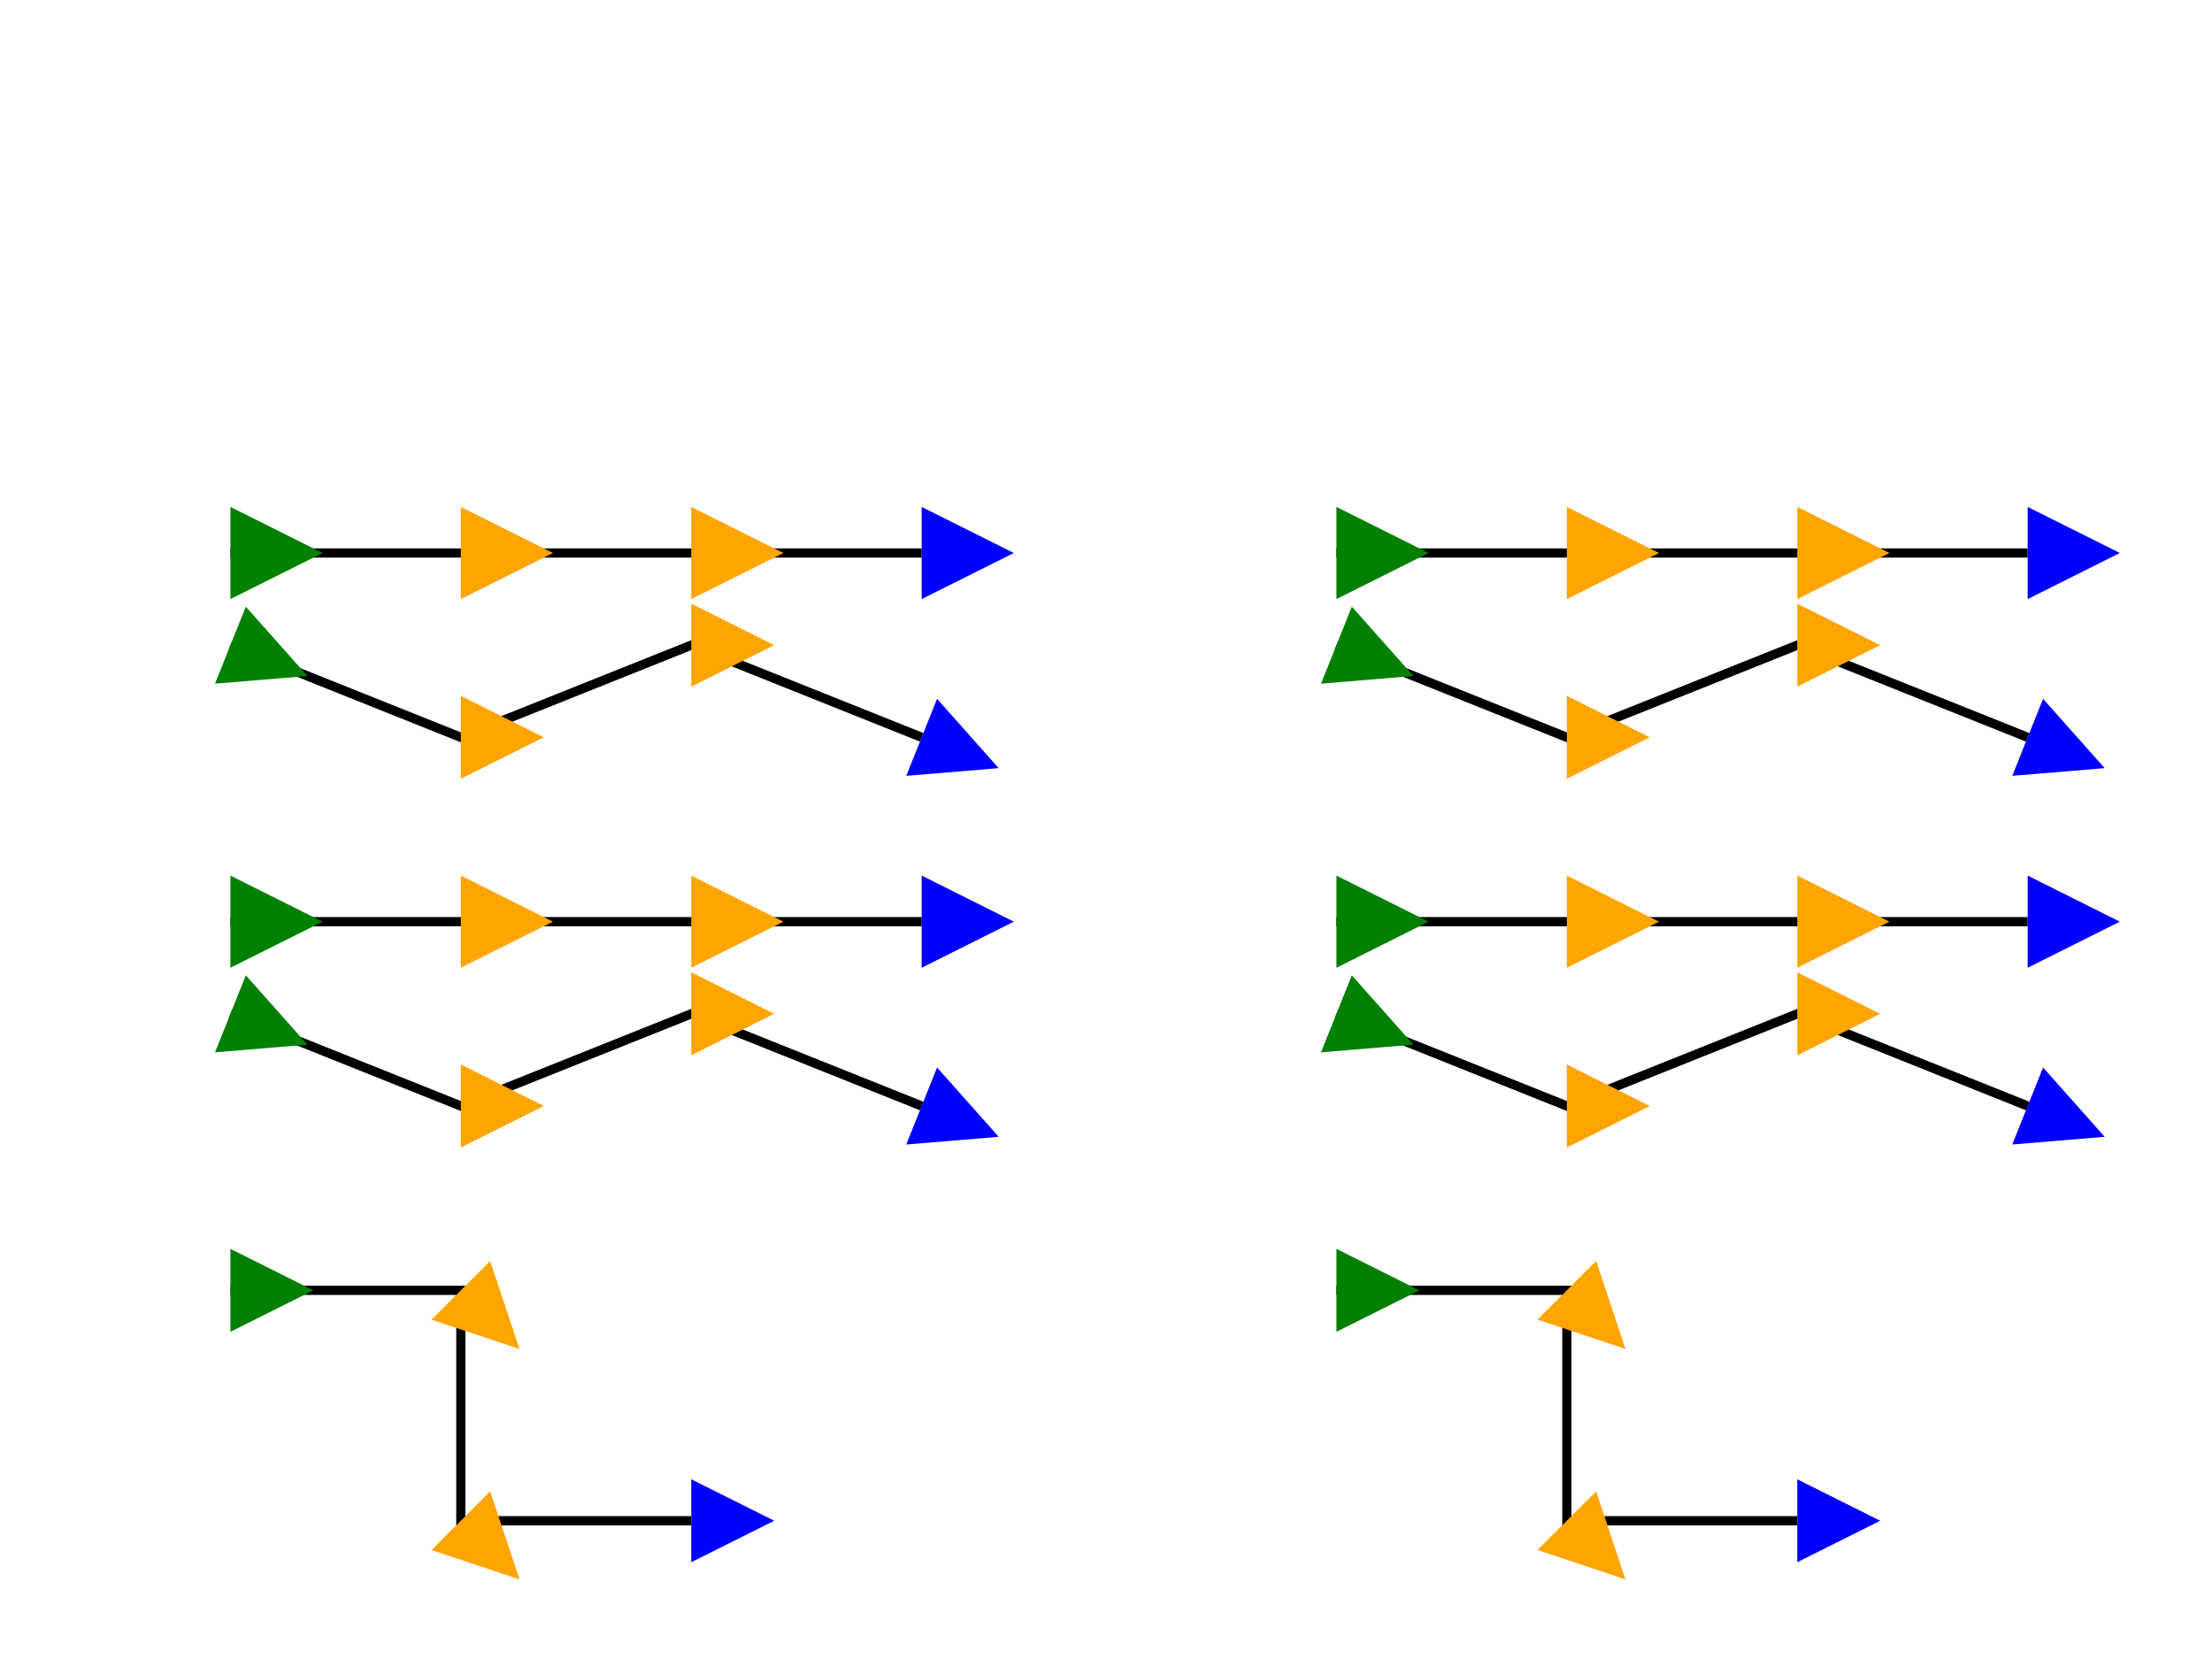
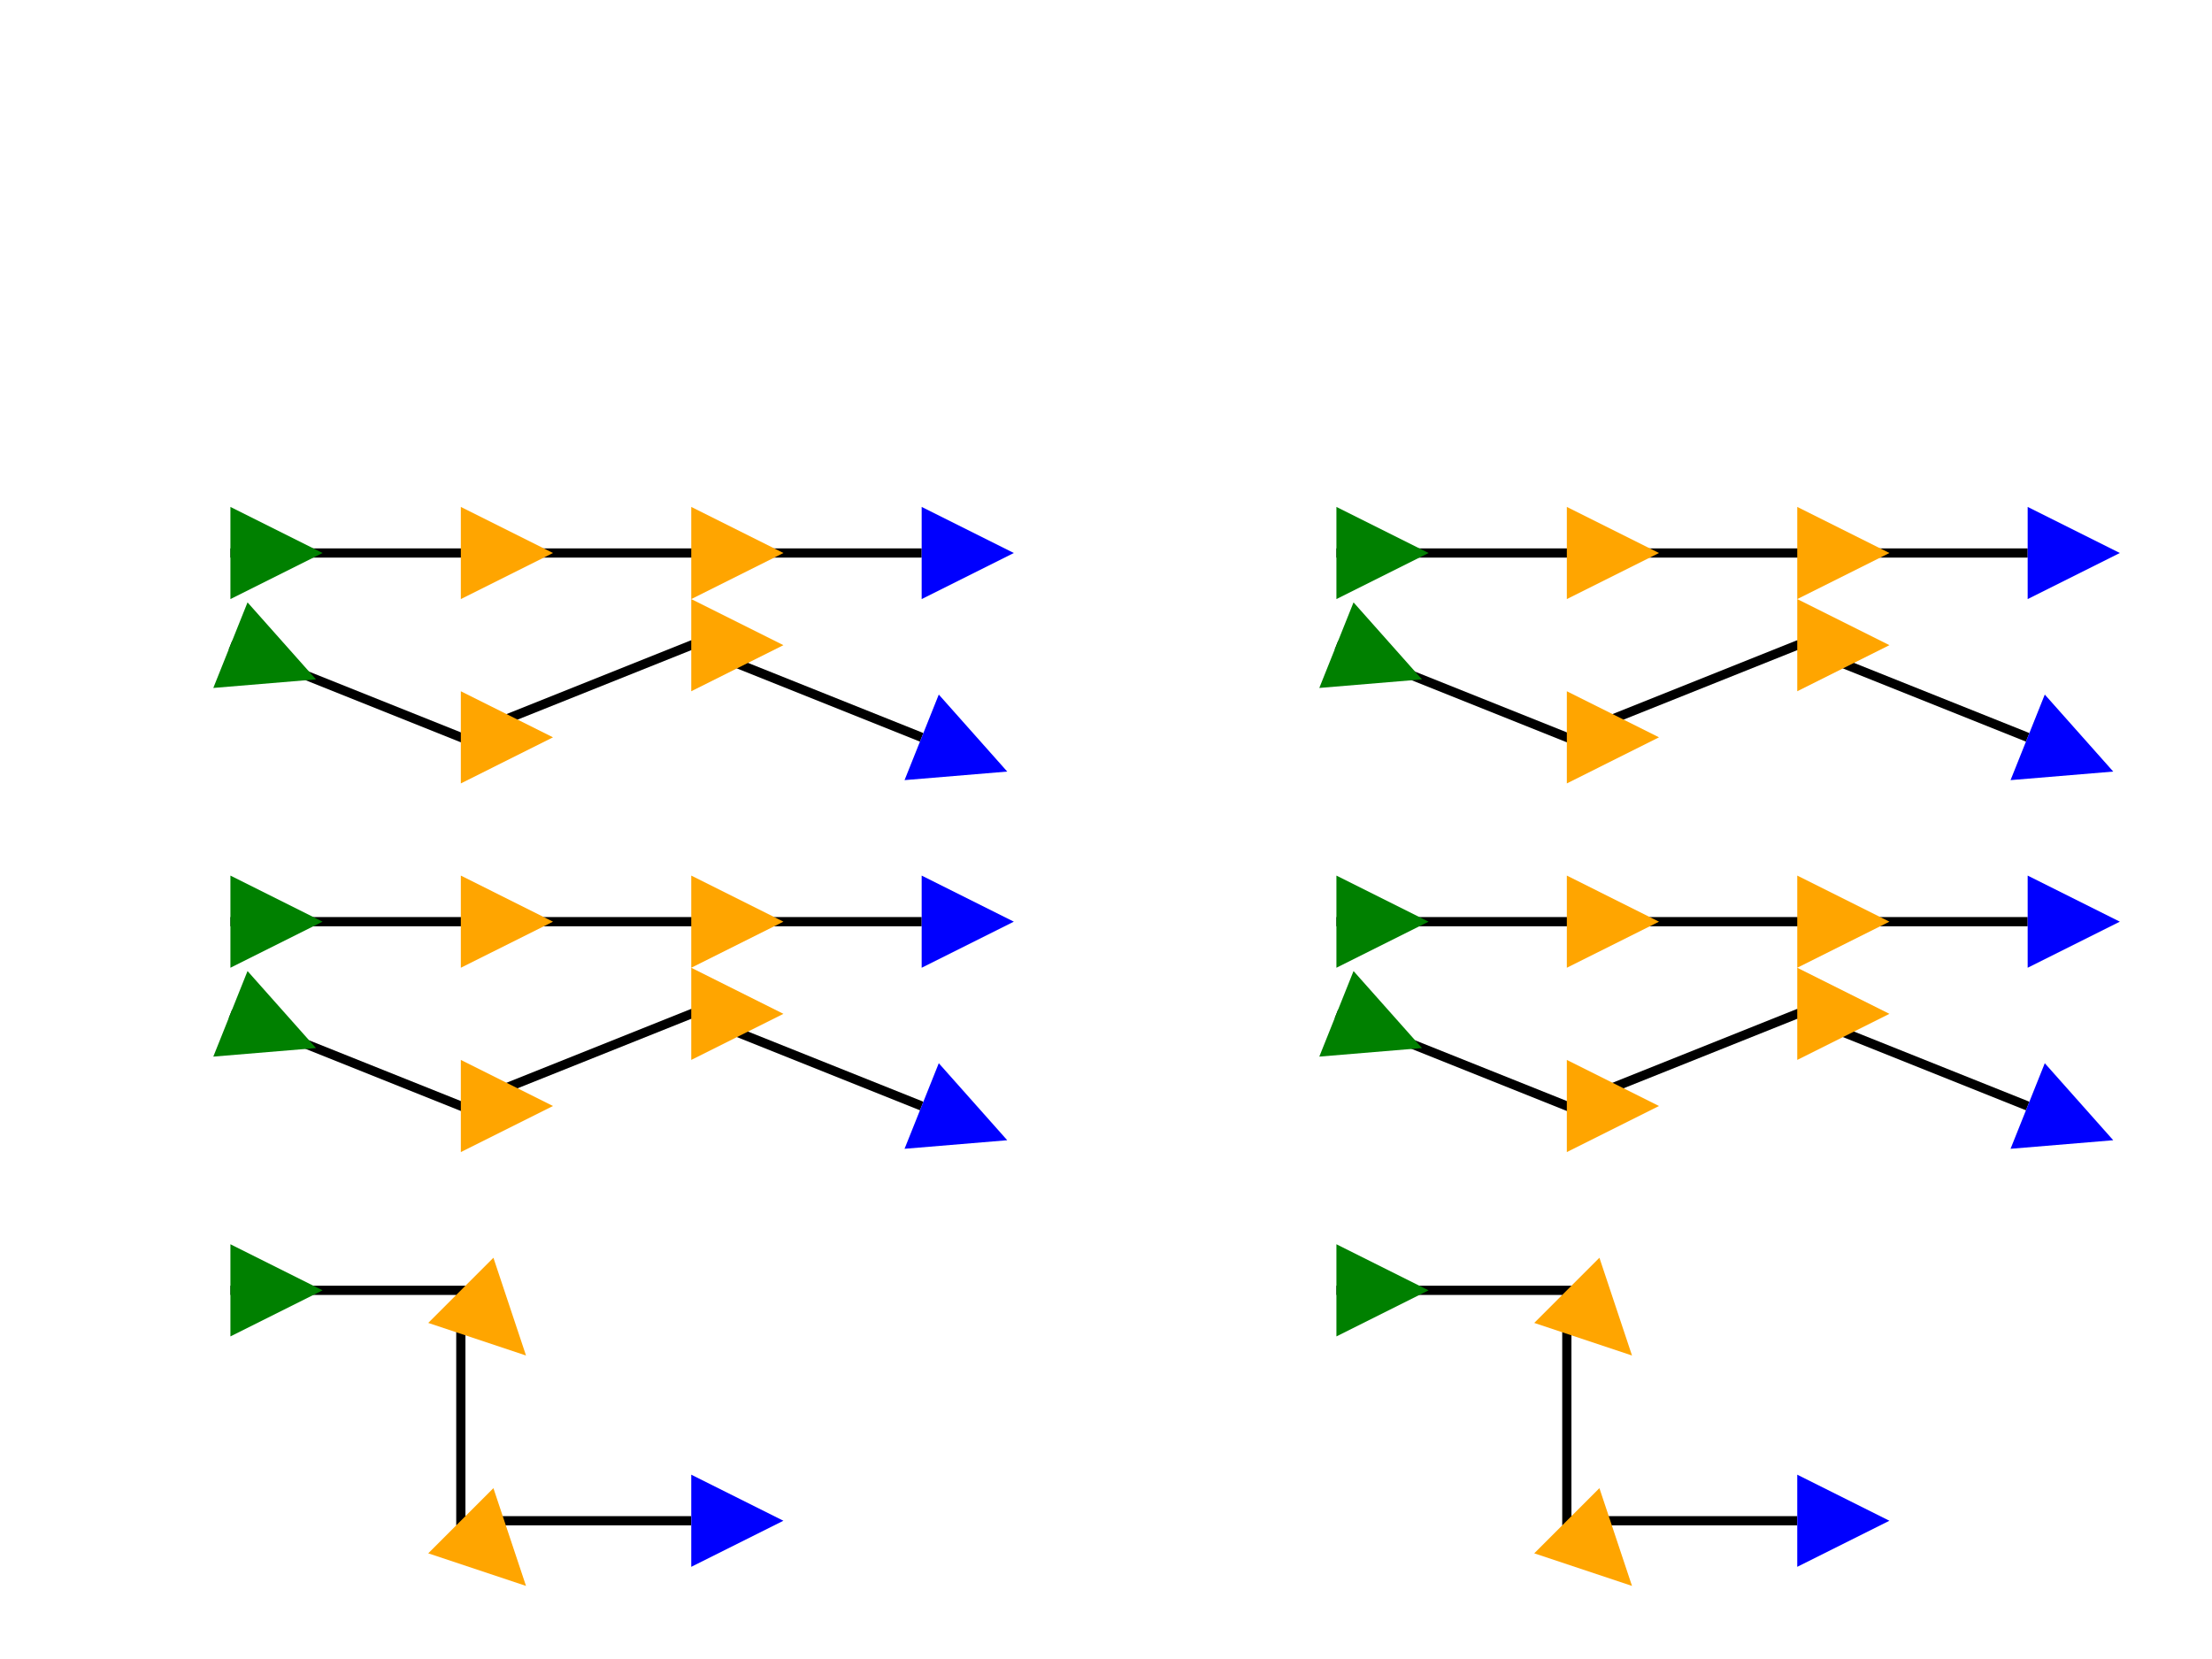
<svg xmlns="http://www.w3.org/2000/svg" xmlns:html="http://www.w3.org/1999/xhtml" xmlns:xlink="http://www.w3.org/1999/xlink" id="svg-root" width="100%" height="100%" viewBox="0 0 480 360">
  <g id="testmeta">
    <html:link rel="author" title="Tavmjong Bah" href="http://tavmjong.free.fr" />
  </g>
  <defs>
-     <marker id="Start" viewBox="0 0 10 10" refX="0" refY="5" markerUnits="strokeWidth" markerWidth="12" markerHeight="9" orient="auto" fill="green">
+     <marker id="Start" viewBox="0 0 10 10" refX="0" refY="5" markerUnits="strokeWidth" markerWidth="10" markerHeight="10" orient="auto" overflow="visible" fill="green">
      <path d="M 0 0 L 10 5 L 0 10 z" />
    </marker>
-     <marker id="Mid" viewBox="0 0 10 10" refX="0" refY="5" markerUnits="strokeWidth" markerWidth="12" markerHeight="9" orient="auto" fill="orange">
+     <marker id="Mid" viewBox="0 0 10 10" refX="0" refY="5" markerUnits="strokeWidth" markerWidth="10" markerHeight="10" orient="auto" overflow="visible" fill="orange">
      <path d="M 0 0 L 10 5 L 0 10 z" />
    </marker>
-     <marker id="End" viewBox="0 0 10 10" refX="0" refY="5" markerUnits="strokeWidth" markerWidth="12" markerHeight="9" orient="auto" fill="blue">
+     <marker id="End" viewBox="0 0 10 10" refX="0" refY="5" markerUnits="strokeWidth" markerWidth="10" markerHeight="10" orient="auto" overflow="visible" fill="blue">
      <path d="M 0 0 L 10 5 L 0 10 z" />
    </marker>
    <path id="PStart" transform="matrix(2,0,0,2,0,-10)" d="M 0 0 L 10 5 L 0 10 z" fill="green" />
    <path id="PMid" transform="matrix(2,0,0,2,0,-10)" d="M 0 0 L 10 5 L 0 10 z" fill="orange" />
    <path id="PEnd" transform="matrix(2,0,0,2,0,-10)" d="M 0 0 L 10 5 L 0 10 z" fill="blue" />
  </defs>
  <g id="test-body-reference" style="fill:none;stroke:black;stroke-width:2">
    <path d="m 50,120   50,0    50,0     50,0" />
    <path d="m 50,140   50,20   50,-20   50,20" />
    <path d="m 50,200 l 50,0  l 50,0   l 50,0" />
    <path d="m 50,220 l 50,20 l 50,-20 l 50,20" />
    <path d="m 50,280 h 50 v 50 h 50" />
    <path d="M 290,120   340,120   390,120   440,120" />
    <path d="M 290,140   340,160   390,140   440,160" />
    <path d="M 290,200 L 340,200 L 390,200 L 440,200" />
    <path d="M 290,220 L 340,240 L 390,220 L 440,240" />
    <path d="M 290,280 H 340 V 330 H 390" />
    <g id="ref" style="stroke:none">
      <g id="linear">
        <use xlink:href="#PStart" transform="translate(50,120)" />
        <use xlink:href="#PMid" transform="translate(100,120)" />
        <use xlink:href="#PMid" transform="translate(150,120)" />
        <use xlink:href="#PEnd" transform="translate(200,120)" />
      </g>
      <g id="zigzag">
        <path d="m 50,140 50,20" style="marker-start:url(#Start)" />
        <path d="m 50,160 50,0 50,0" style="marker-mid:url(#Mid)" />
        <path d="m 100,140 50,0 50,0" style="marker-mid:url(#Mid)" />
        <path d="m 150,140 50,20" style="marker-end:url(#End)" />
      </g>
      <g id="step">
        <path d="m 50,280 50,0" style="marker-start:url(#Start)" />
        <path d="m 50,230 50,50 50,50" style="marker-mid:url(#Mid)" />
        <path d="m 50,280 50,50 50,50" style="marker-mid:url(#Mid)" />
        <path d="m 100,330 50,0" style="marker-end:url(#End)" />
      </g>
      <use xlink:href="#linear" transform="translate(0,80)" />
      <use xlink:href="#zigzag" transform="translate(0,80)" />
    </g>
    <use xlink:href="#ref" transform="translate(240,0)" />
  </g>
</svg>
